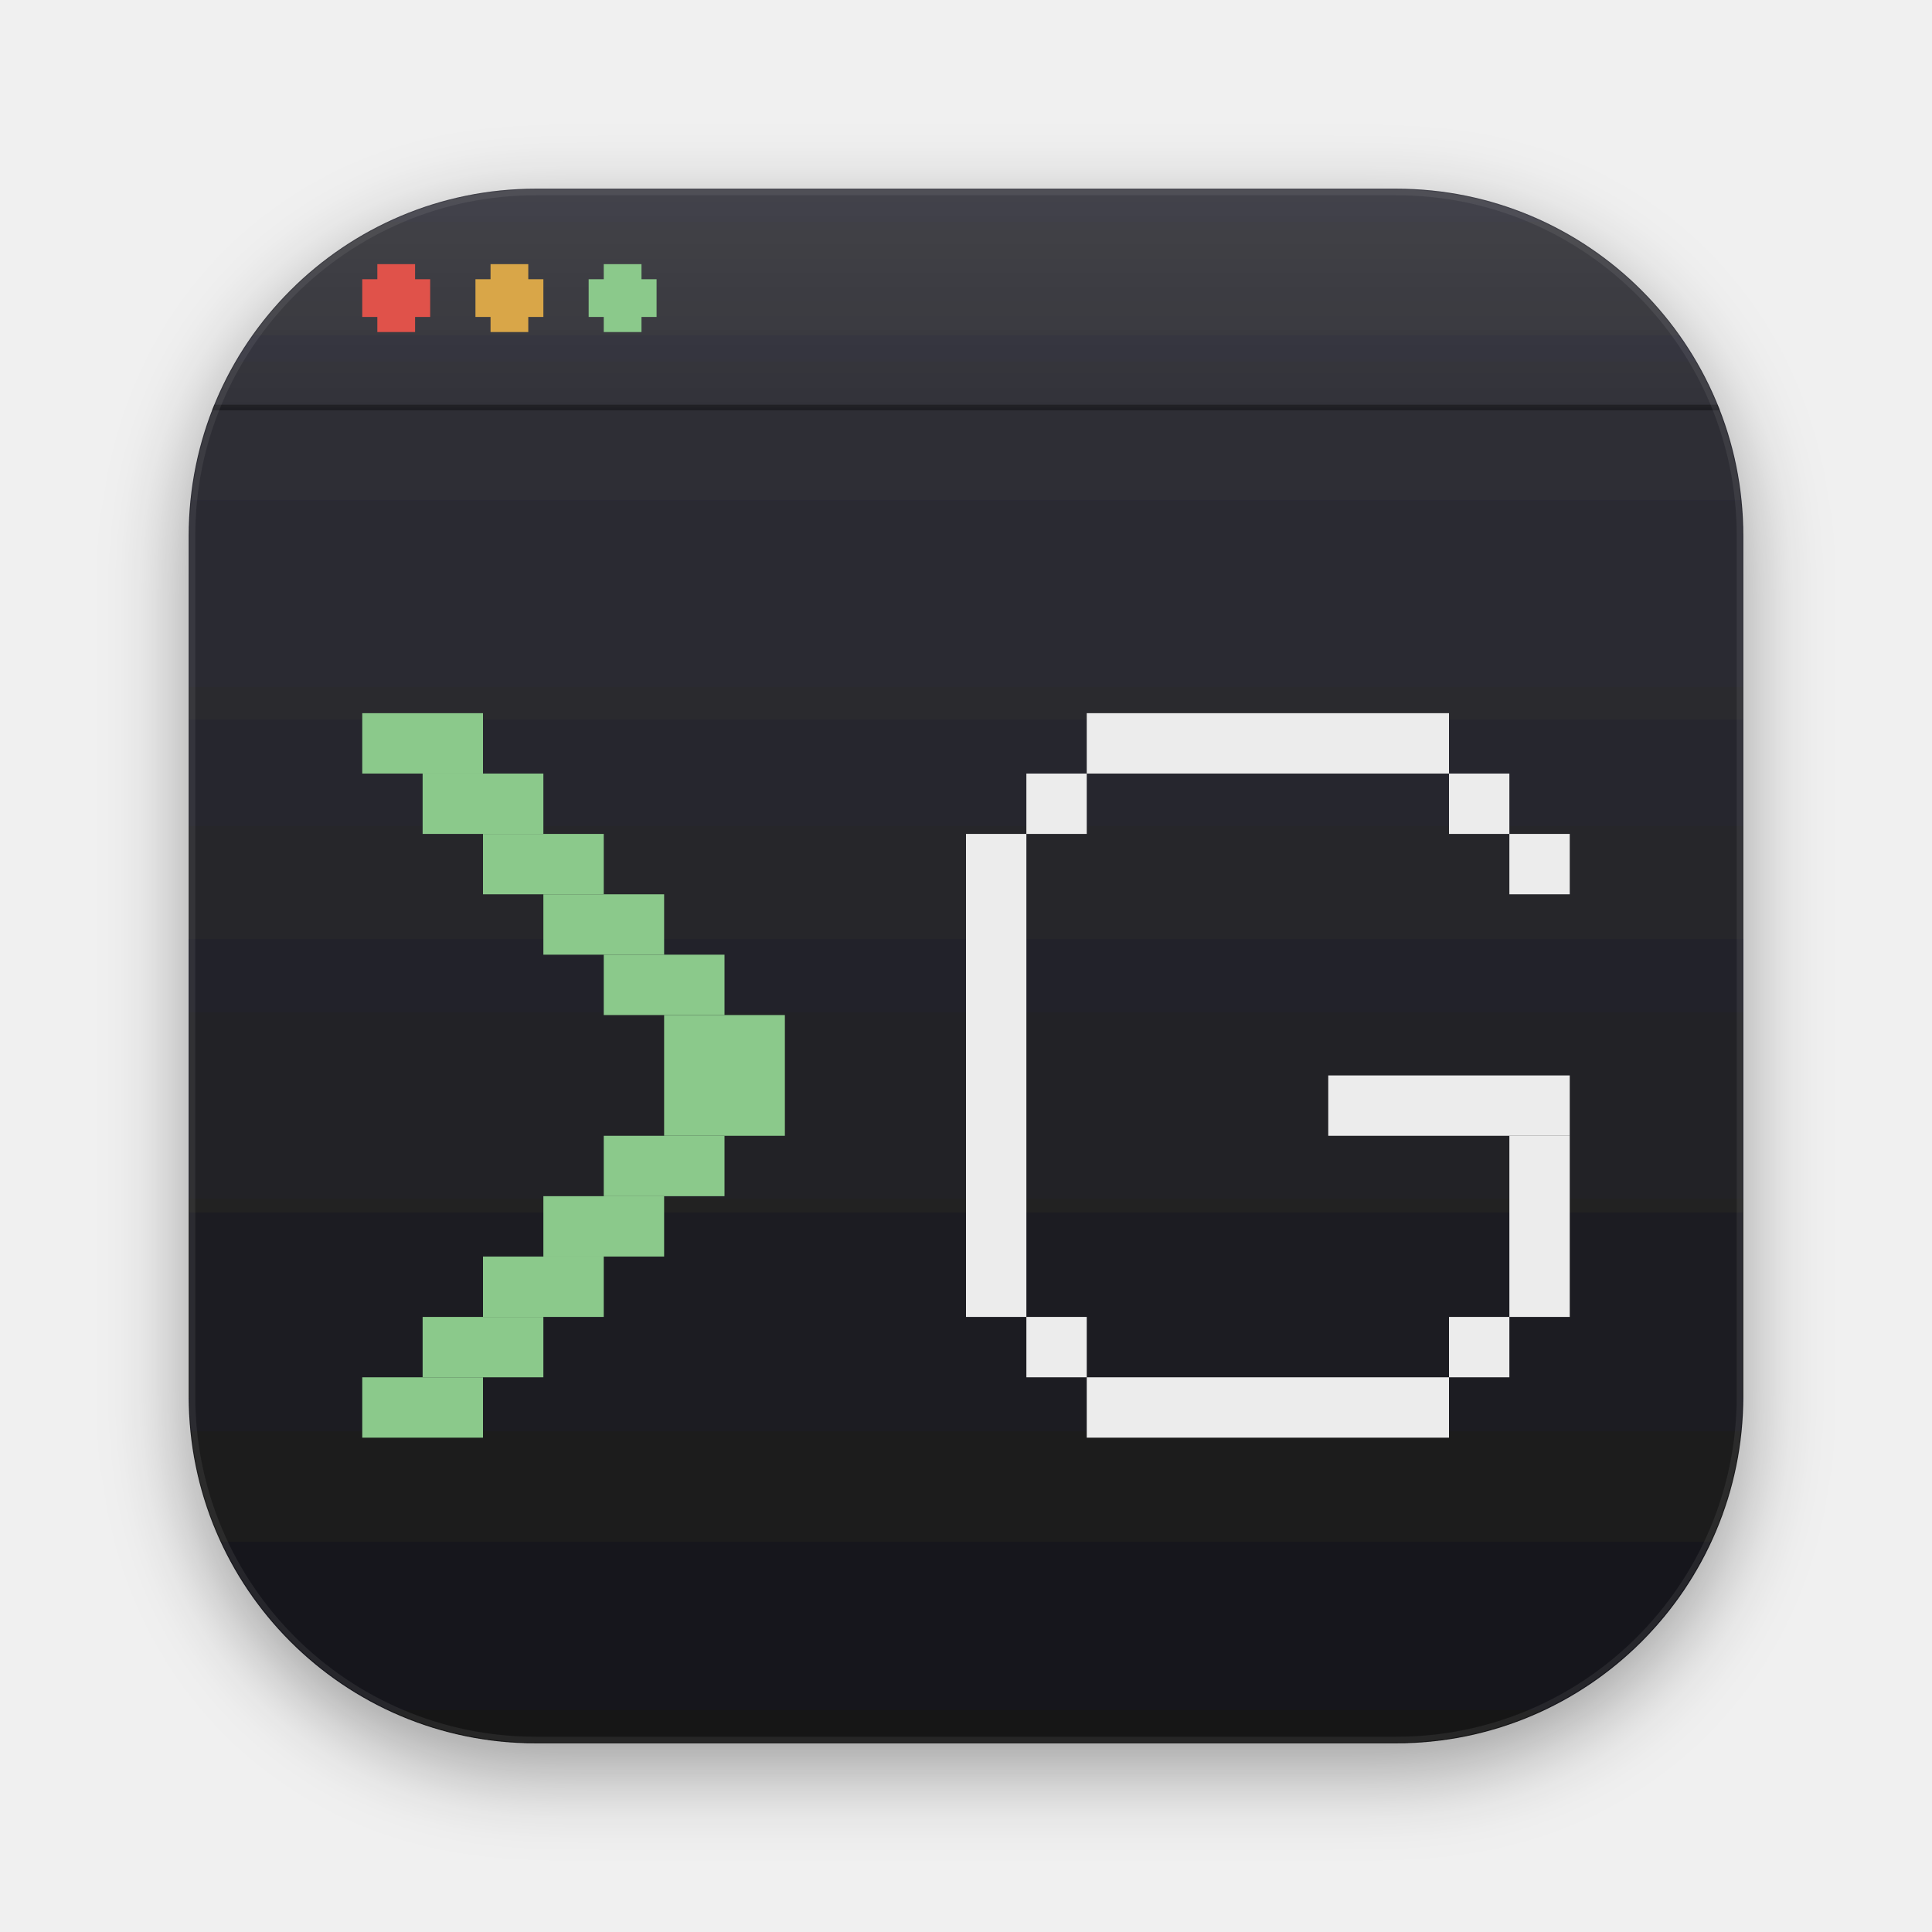
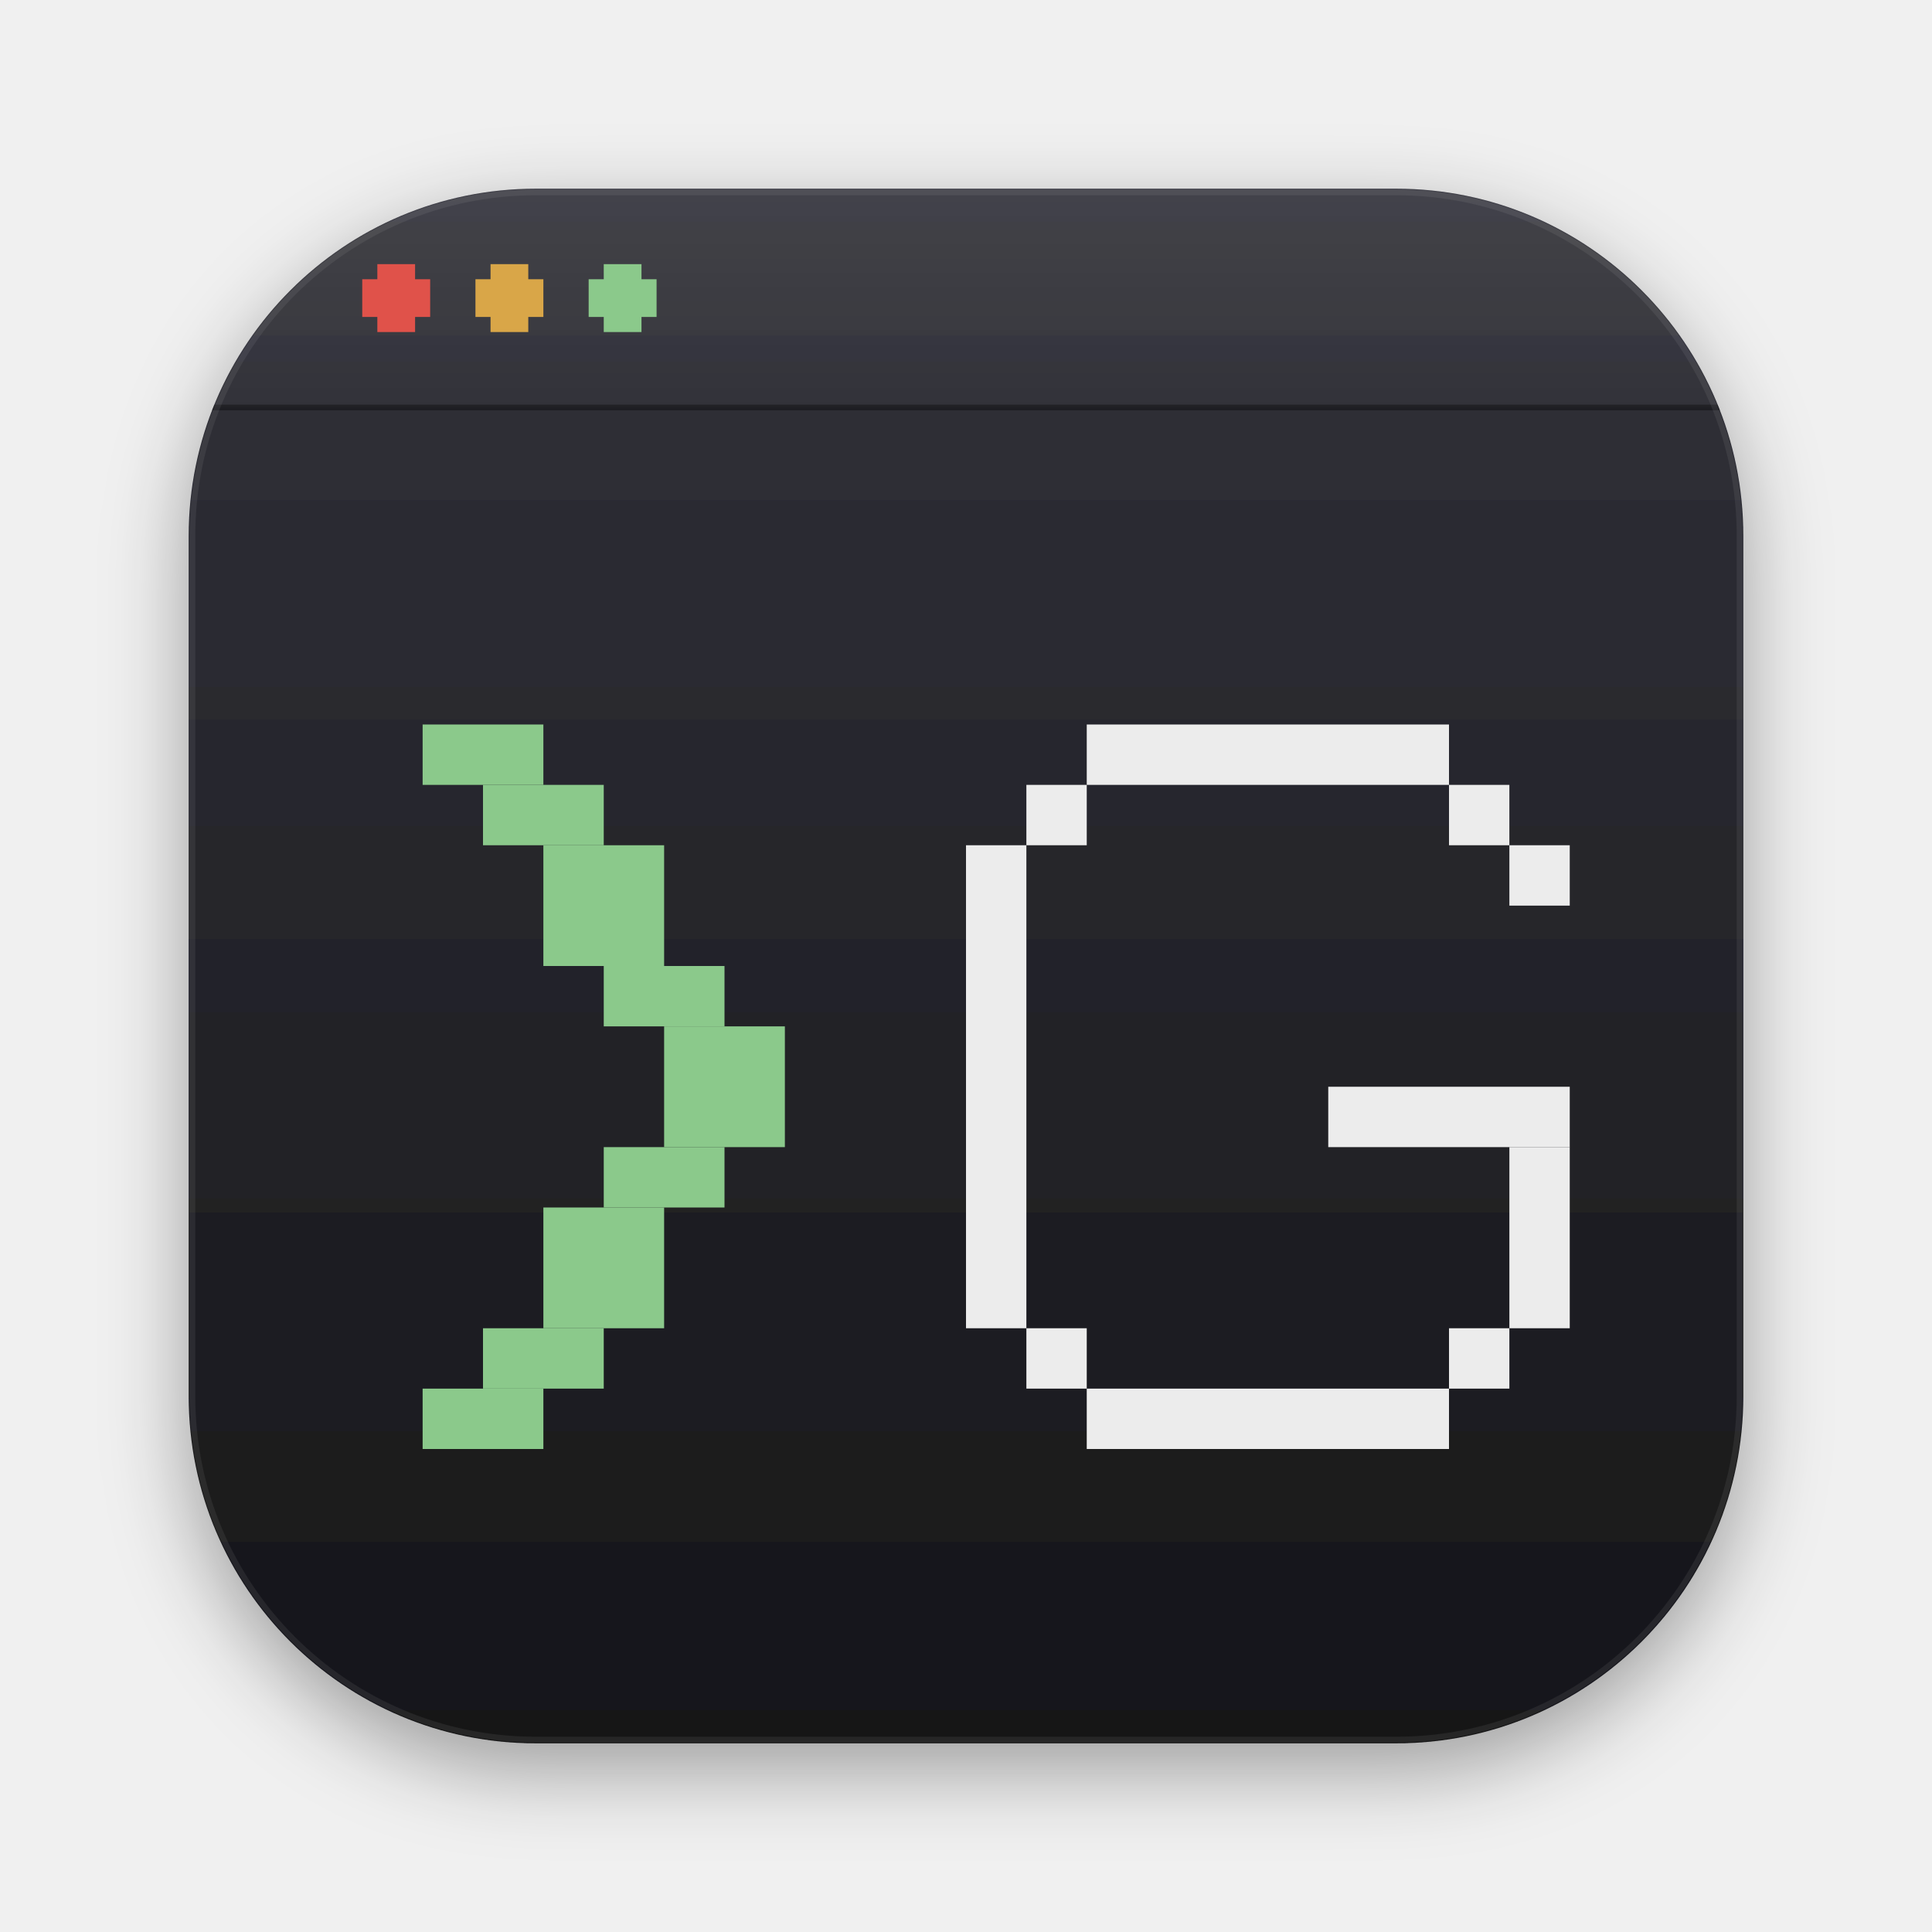
<svg xmlns="http://www.w3.org/2000/svg" width="1024" height="1024" viewBox="0 0 1024 1024">
  <defs>
    <linearGradient id="bg" x1="0" y1="0" x2="0" y2="1">
      <stop offset="0" stop-color="#32323a" />
      <stop offset="1" stop-color="#161619" />
    </linearGradient>
    <linearGradient id="barSheen" x1="0" y1="0" x2="0" y2="1">
      <stop offset="0" stop-color="#ffffff" stop-opacity="0.08" />
      <stop offset="1" stop-color="#ffffff" stop-opacity="0.02" />
    </linearGradient>
    <clipPath id="squircleClip">
      <rect x="100" y="100" width="824" height="824" rx="184" />
    </clipPath>
    <filter id="dropShadow" x="-20%" y="-20%" width="140%" height="140%">
      <feDropShadow dx="0" dy="14" stdDeviation="22" flood-color="#000000" flood-opacity="0.35" />
    </filter>
  </defs>
  <g filter="url(#dropShadow)">
    <rect x="100" y="100" width="824" height="824" rx="184" fill="url(#bg)" />
  </g>
  <g clip-path="url(#squircleClip)">
    <rect x="100" y="100" width="824" height="116" fill="url(#barSheen)" />
    <line x1="100" y1="216" x2="924" y2="216" stroke="#000000" stroke-opacity="0.35" stroke-width="3" />
    <g fill="#e0524a">
      <rect x="200" y="140" width="20" height="36" />
      <rect x="192" y="148" width="36" height="20" />
    </g>
    <g fill="#d9a648">
      <rect x="260" y="140" width="20" height="36" />
      <rect x="252" y="148" width="36" height="20" />
    </g>
    <g fill="#8bc98b">
      <rect x="320" y="140" width="20" height="36" />
      <rect x="312" y="148" width="36" height="20" />
    </g>
  </g>
  <g fill="#8bc98b">
-     <rect x="192" y="378" width="64" height="32" />
-     <rect x="224" y="410" width="64" height="32" />
-     <rect x="256" y="442" width="64" height="32" />
-     <rect x="288" y="474" width="64" height="32" />
-     <rect x="320" y="506" width="64" height="32" />
-     <rect x="352" y="538" width="64" height="64" />
-     <rect x="320" y="602" width="64" height="32" />
-     <rect x="288" y="634" width="64" height="32" />
-     <rect x="256" y="666" width="64" height="32" />
-     <rect x="224" y="698" width="64" height="32" />
-     <rect x="192" y="730" width="64" height="32" />
+     <rect x="224" y="384" width="64" height="32" />
+     <rect x="256" y="416" width="64" height="32" />
+     <rect x="288" y="448" width="64" height="64" />
+     <rect x="320" y="512" width="64" height="32" />
+     <rect x="352" y="544" width="64" height="64" />
+     <rect x="320" y="608" width="64" height="32" />
+     <rect x="288" y="640" width="64" height="64" />
+     <rect x="256" y="704" width="64" height="32" />
+     <rect x="224" y="736" width="64" height="32" />
  </g>
  <g fill="#ececec">
-     <rect x="576" y="378" width="192" height="32" />
-     <rect x="544" y="410" width="32" height="32" />
-     <rect x="768" y="410" width="32" height="32" />
-     <rect x="800" y="442" width="32" height="32" />
-     <rect x="512" y="442" width="32" height="256" />
-     <rect x="704" y="570" width="128" height="32" />
-     <rect x="800" y="602" width="32" height="96" />
-     <rect x="544" y="698" width="32" height="32" />
-     <rect x="768" y="698" width="32" height="32" />
-     <rect x="576" y="730" width="192" height="32" />
+     <rect x="576" y="384" width="192" height="32" />
+     <rect x="544" y="416" width="32" height="32" />
+     <rect x="768" y="416" width="32" height="32" />
+     <rect x="800" y="448" width="32" height="32" />
+     <rect x="512" y="448" width="32" height="256" />
+     <rect x="704" y="576" width="128" height="32" />
+     <rect x="800" y="608" width="32" height="96" />
+     <rect x="544" y="704" width="32" height="32" />
+     <rect x="768" y="704" width="32" height="32" />
+     <rect x="576" y="736" width="192" height="32" />
  </g>
  <rect x="102" y="102" width="820" height="820" rx="182" fill="none" stroke="#ffffff" stroke-opacity="0.07" stroke-width="3" />
</svg>
